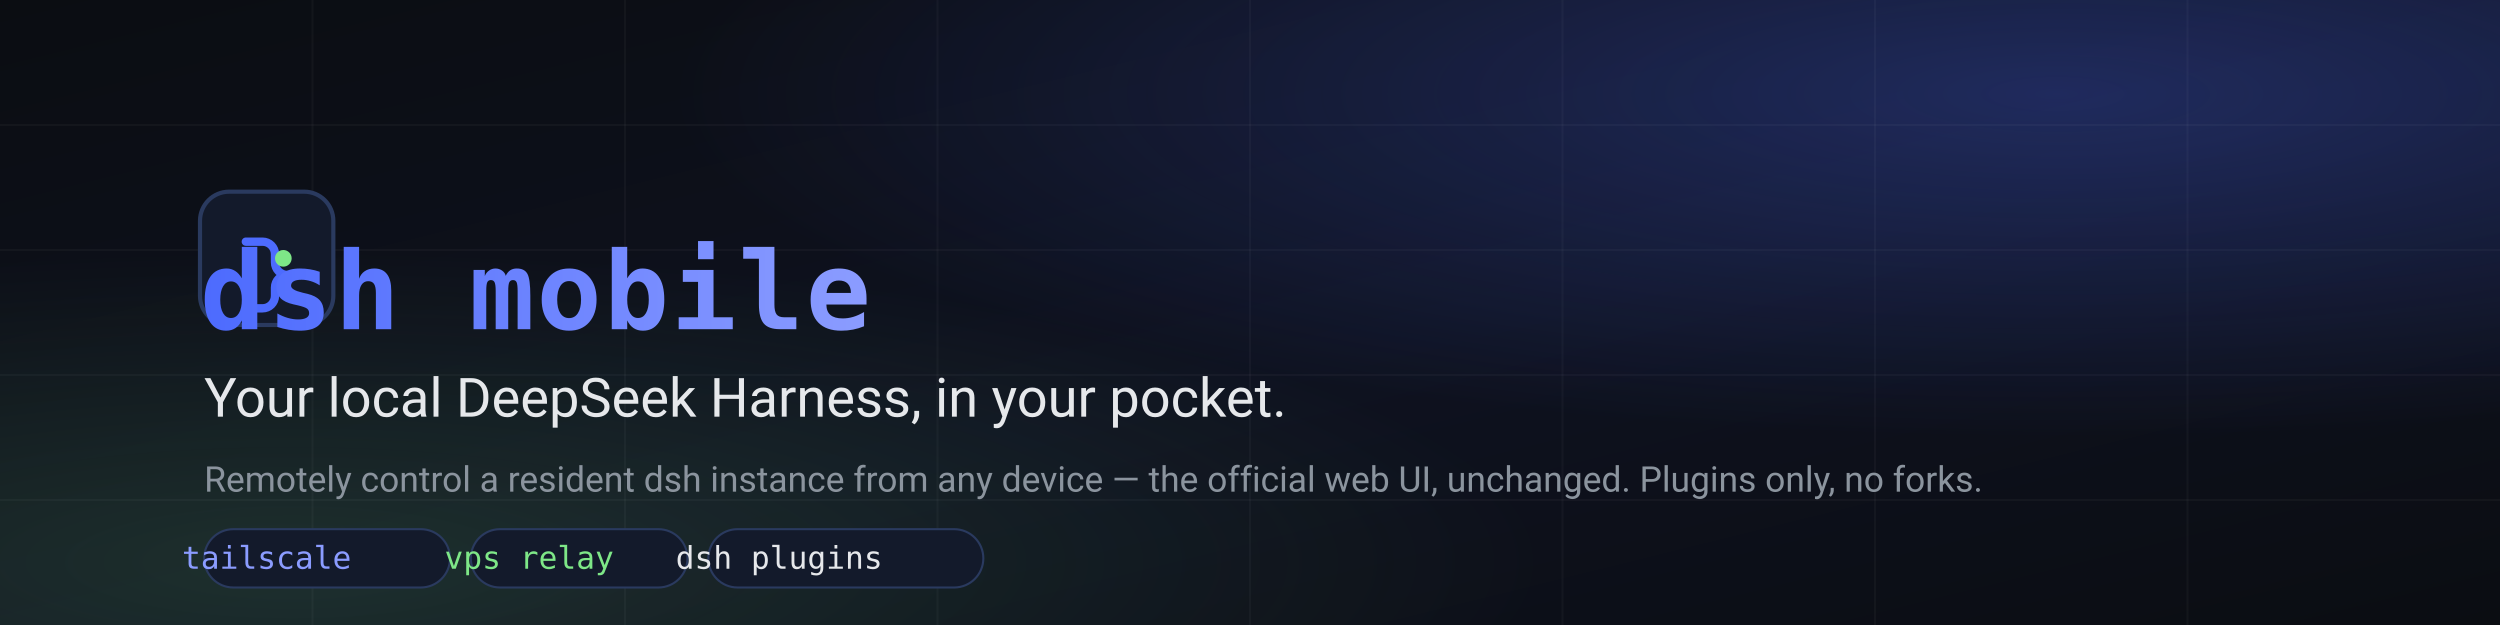
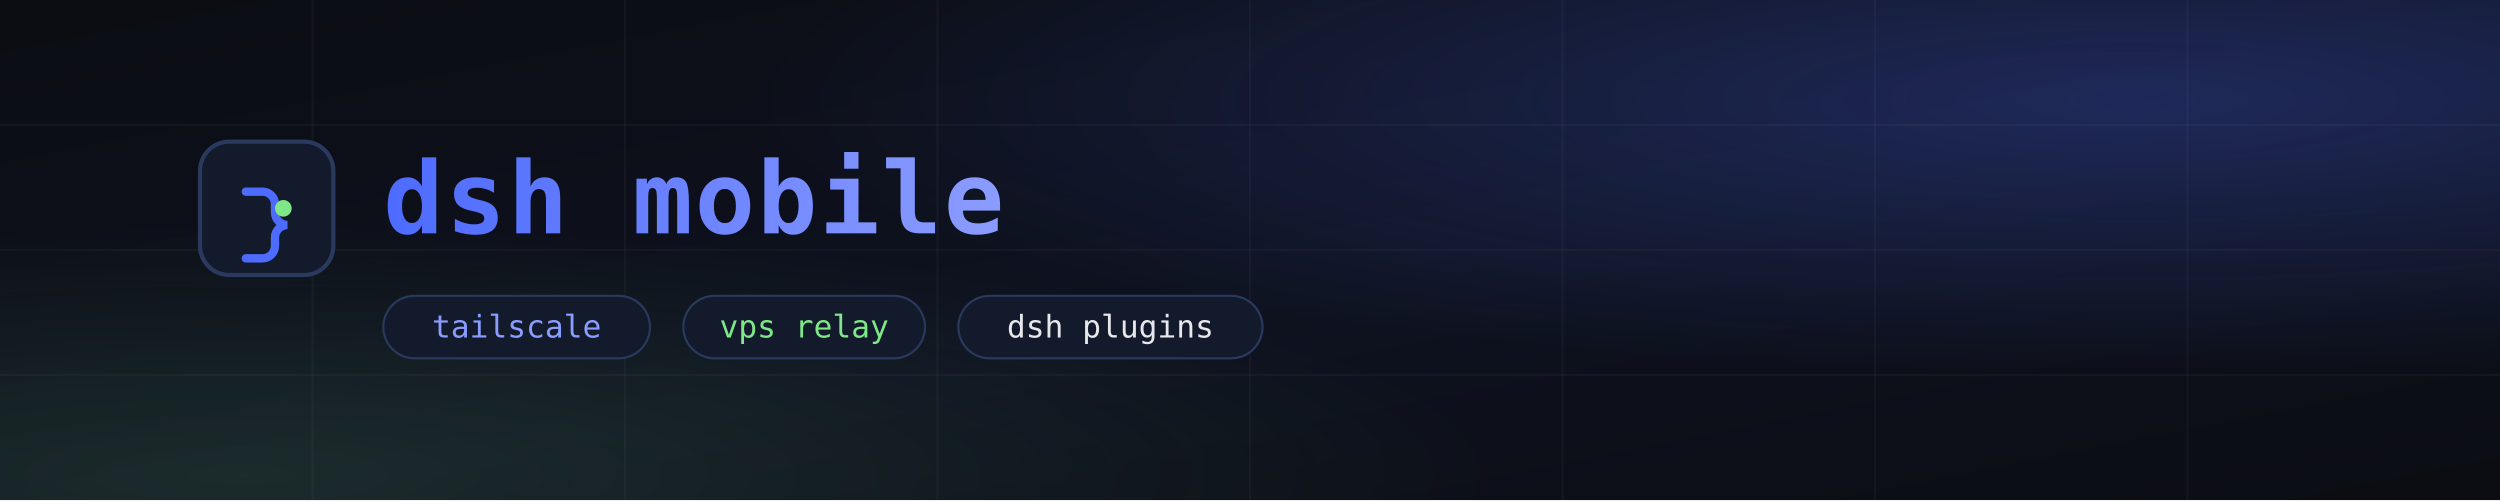
- <svg xmlns="http://www.w3.org/2000/svg" width="1200" height="300" viewBox="0 0 1200 300" role="img" aria-label="dsh mobile — your local DeepSeek Harness, in your pocket">
+ <svg xmlns="http://www.w3.org/2000/svg" width="1200" height="240" viewBox="0 0 1200 240" role="img" aria-label="dsh mobile">
  <defs>
    <linearGradient id="bg" x1="0" y1="0" x2="1" y2="1">
      <stop offset="0%" stop-color="#0b0d12" />
      <stop offset="55%" stop-color="#0e1220" />
      <stop offset="100%" stop-color="#0b0d12" />
    </linearGradient>
    <linearGradient id="title" x1="0" y1="0" x2="1" y2="0">
      <stop offset="0%" stop-color="#4D6BFE" />
      <stop offset="100%" stop-color="#8b9cff" />
    </linearGradient>
-     <radialGradient id="glow1" cx="0.82" cy="0.15" r="0.55">
-       <stop offset="0%" stop-color="#4D6BFE" stop-opacity="0.28" />
+     <radialGradient id="glow1" cx="0.85" cy="0.2" r="0.55">
+       <stop offset="0%" stop-color="#4D6BFE" stop-opacity="0.26" />
      <stop offset="100%" stop-color="#4D6BFE" stop-opacity="0" />
    </radialGradient>
-     <radialGradient id="glow2" cx="0.12" cy="0.9" r="0.5">
-       <stop offset="0%" stop-color="#7ee787" stop-opacity="0.14" />
+     <radialGradient id="glow2" cx="0.1" cy="0.95" r="0.5">
+       <stop offset="0%" stop-color="#7ee787" stop-opacity="0.12" />
      <stop offset="100%" stop-color="#7ee787" stop-opacity="0" />
    </radialGradient>
  </defs>
-   <rect width="1200" height="300" fill="url(#bg)" />
-   <rect width="1200" height="300" fill="url(#glow1)" />
-   <rect width="1200" height="300" fill="url(#glow2)" />
+   <rect width="1200" height="240" fill="url(#bg)" />
+   <rect width="1200" height="240" fill="url(#glow1)" />
+   <rect width="1200" height="240" fill="url(#glow2)" />
  <g stroke="#ffffff" stroke-opacity="0.035" stroke-width="1">
-     <path d="M0 60 H1200 M0 120 H1200 M0 180 H1200 M0 240 H1200" />
-     <path d="M150 0 V300 M300 0 V300 M450 0 V300 M600 0 V300 M750 0 V300 M900 0 V300 M1050 0 V300" />
+     <path d="M0 60 H1200 M0 120 H1200 M0 180 H1200" />
+     <path d="M150 0 V240 M300 0 V240 M450 0 V240 M600 0 V240 M750 0 V240 M900 0 V240 M1050 0 V240" />
  </g>
-   <g transform="translate(96,92)">
+   <g transform="translate(96,68)">
    <rect x="0" y="0" width="64" height="64" rx="14" fill="#131a2b" stroke="#2a3a5f" stroke-width="2" />
    <path d="M22 24 h8 a6 6 0 0 1 6 6 v4 a6 6 0 0 0 6 6 h0 a6 6 0 0 0 -6 6 v4 a6 6 0 0 1 -6 6 h-8" fill="none" stroke="#4D6BFE" stroke-width="4" stroke-linecap="round" />
    <circle cx="40" cy="32" r="4" fill="#7ee787" />
  </g>
-   <text x="96" y="158" font-family="ui-monospace, 'Cascadia Mono', 'SF Mono', Menlo, Consolas, monospace" font-size="52" font-weight="700" fill="url(#title)" letter-spacing="1">dsh mobile</text>
-   <text x="98" y="200" font-family="system-ui, -apple-system, 'Segoe UI', Roboto, sans-serif" font-size="26" fill="#e6e8eb" font-weight="400">Your local DeepSeek Harness, in your pocket.</text>
-   <text x="98" y="236" font-family="system-ui, -apple-system, 'Segoe UI', Roboto, sans-serif" font-size="17" fill="#8b949e">Remotely control a resident dsh instance from any device — the official web UI, unchanged. Plugins only, no forks.</text>
+   <text x="184" y="112" font-family="ui-monospace, 'Cascadia Mono', 'SF Mono', Menlo, Consolas, monospace" font-size="48" font-weight="700" fill="url(#title)" letter-spacing="1">dsh mobile</text>
  <g font-family="ui-monospace, 'Cascadia Mono', Menlo, Consolas, monospace" font-size="15">
-     <rect x="98" y="254" width="118" height="28" rx="14" fill="#131a2b" stroke="#2a3a5f" />
-     <text x="128" y="273" fill="#8b9cff" text-anchor="middle">tailscale</text>
-     <rect x="226" y="254" width="104" height="28" rx="14" fill="#131a2b" stroke="#2a3a5f" />
-     <text x="254" y="273" fill="#7ee787" text-anchor="middle">vps relay</text>
-     <rect x="340" y="254" width="132" height="28" rx="14" fill="#131a2b" stroke="#2a3a5f" />
-     <text x="374" y="273" fill="#e6e8eb" text-anchor="middle">dsh plugins</text>
+     <rect x="184" y="142" width="128" height="30" rx="15" fill="#131a2b" stroke="#2a3a5f" />
+     <text x="248" y="162" fill="#8b9cff" text-anchor="middle">tailscale</text>
+     <rect x="328" y="142" width="116" height="30" rx="15" fill="#131a2b" stroke="#2a3a5f" />
+     <text x="386" y="162" fill="#7ee787" text-anchor="middle">vps relay</text>
+     <rect x="460" y="142" width="146" height="30" rx="15" fill="#131a2b" stroke="#2a3a5f" />
+     <text x="533" y="162" fill="#e6e8eb" text-anchor="middle">dsh plugins</text>
  </g>
</svg>
